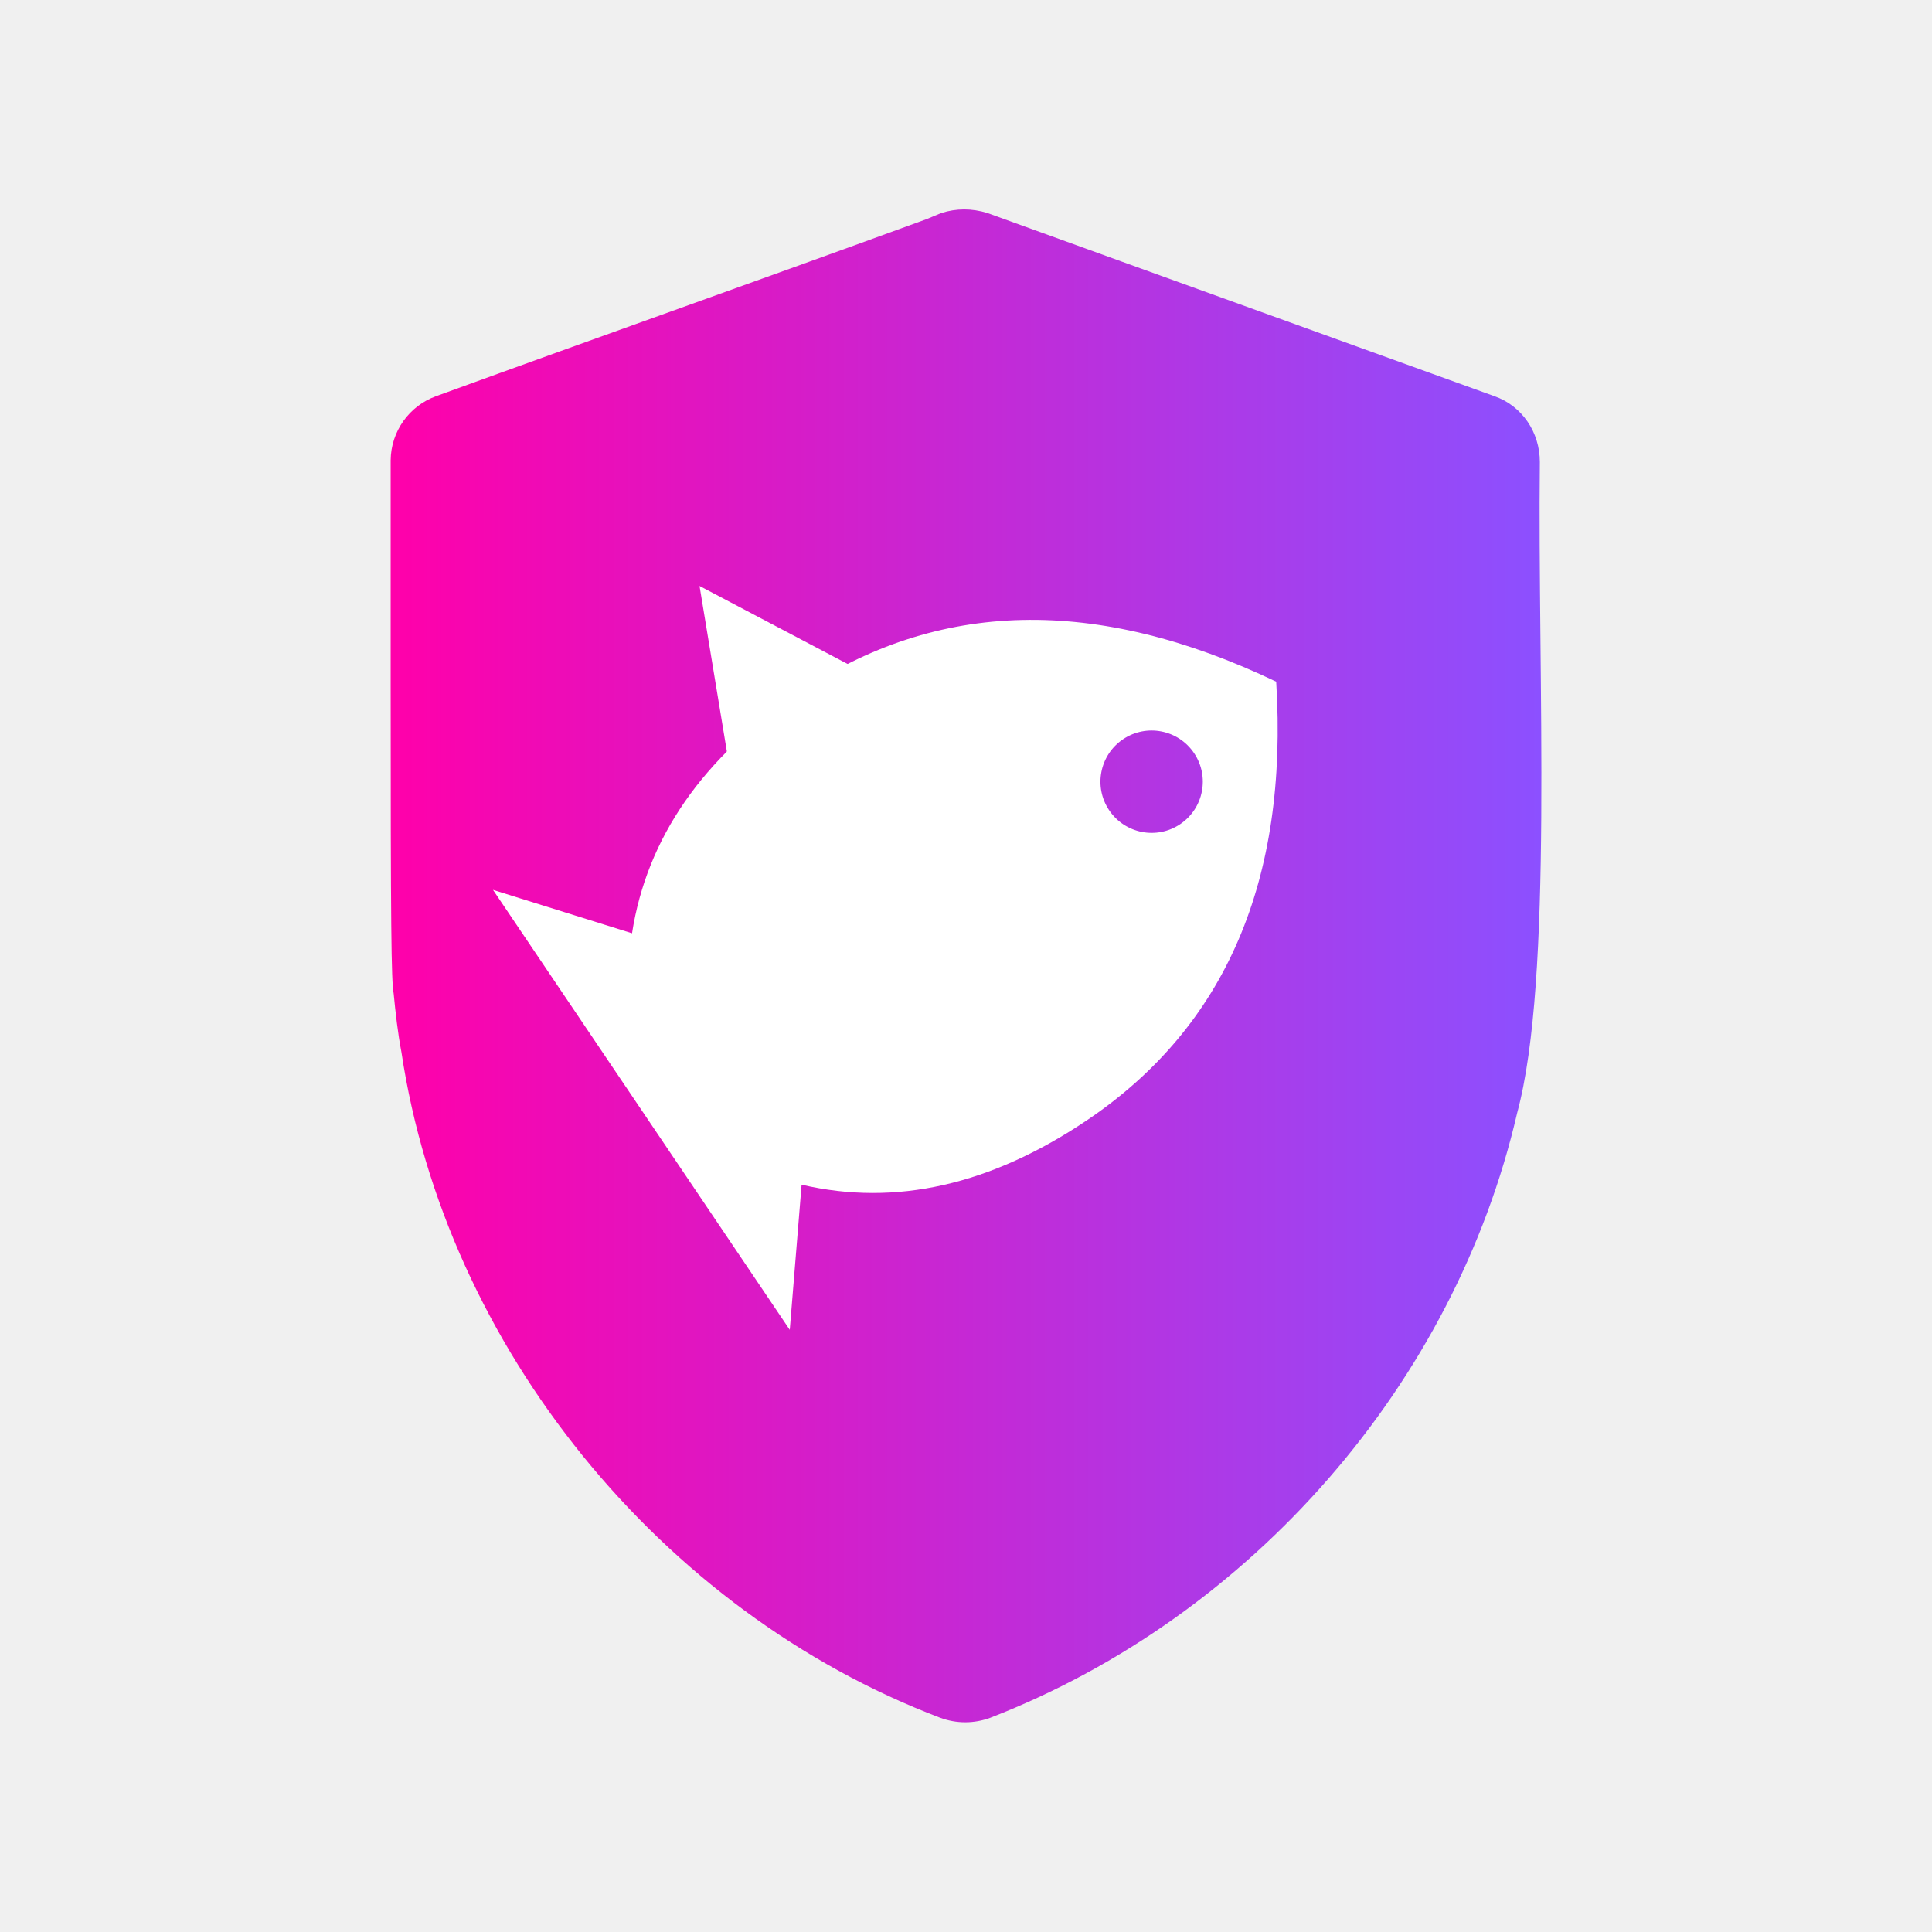
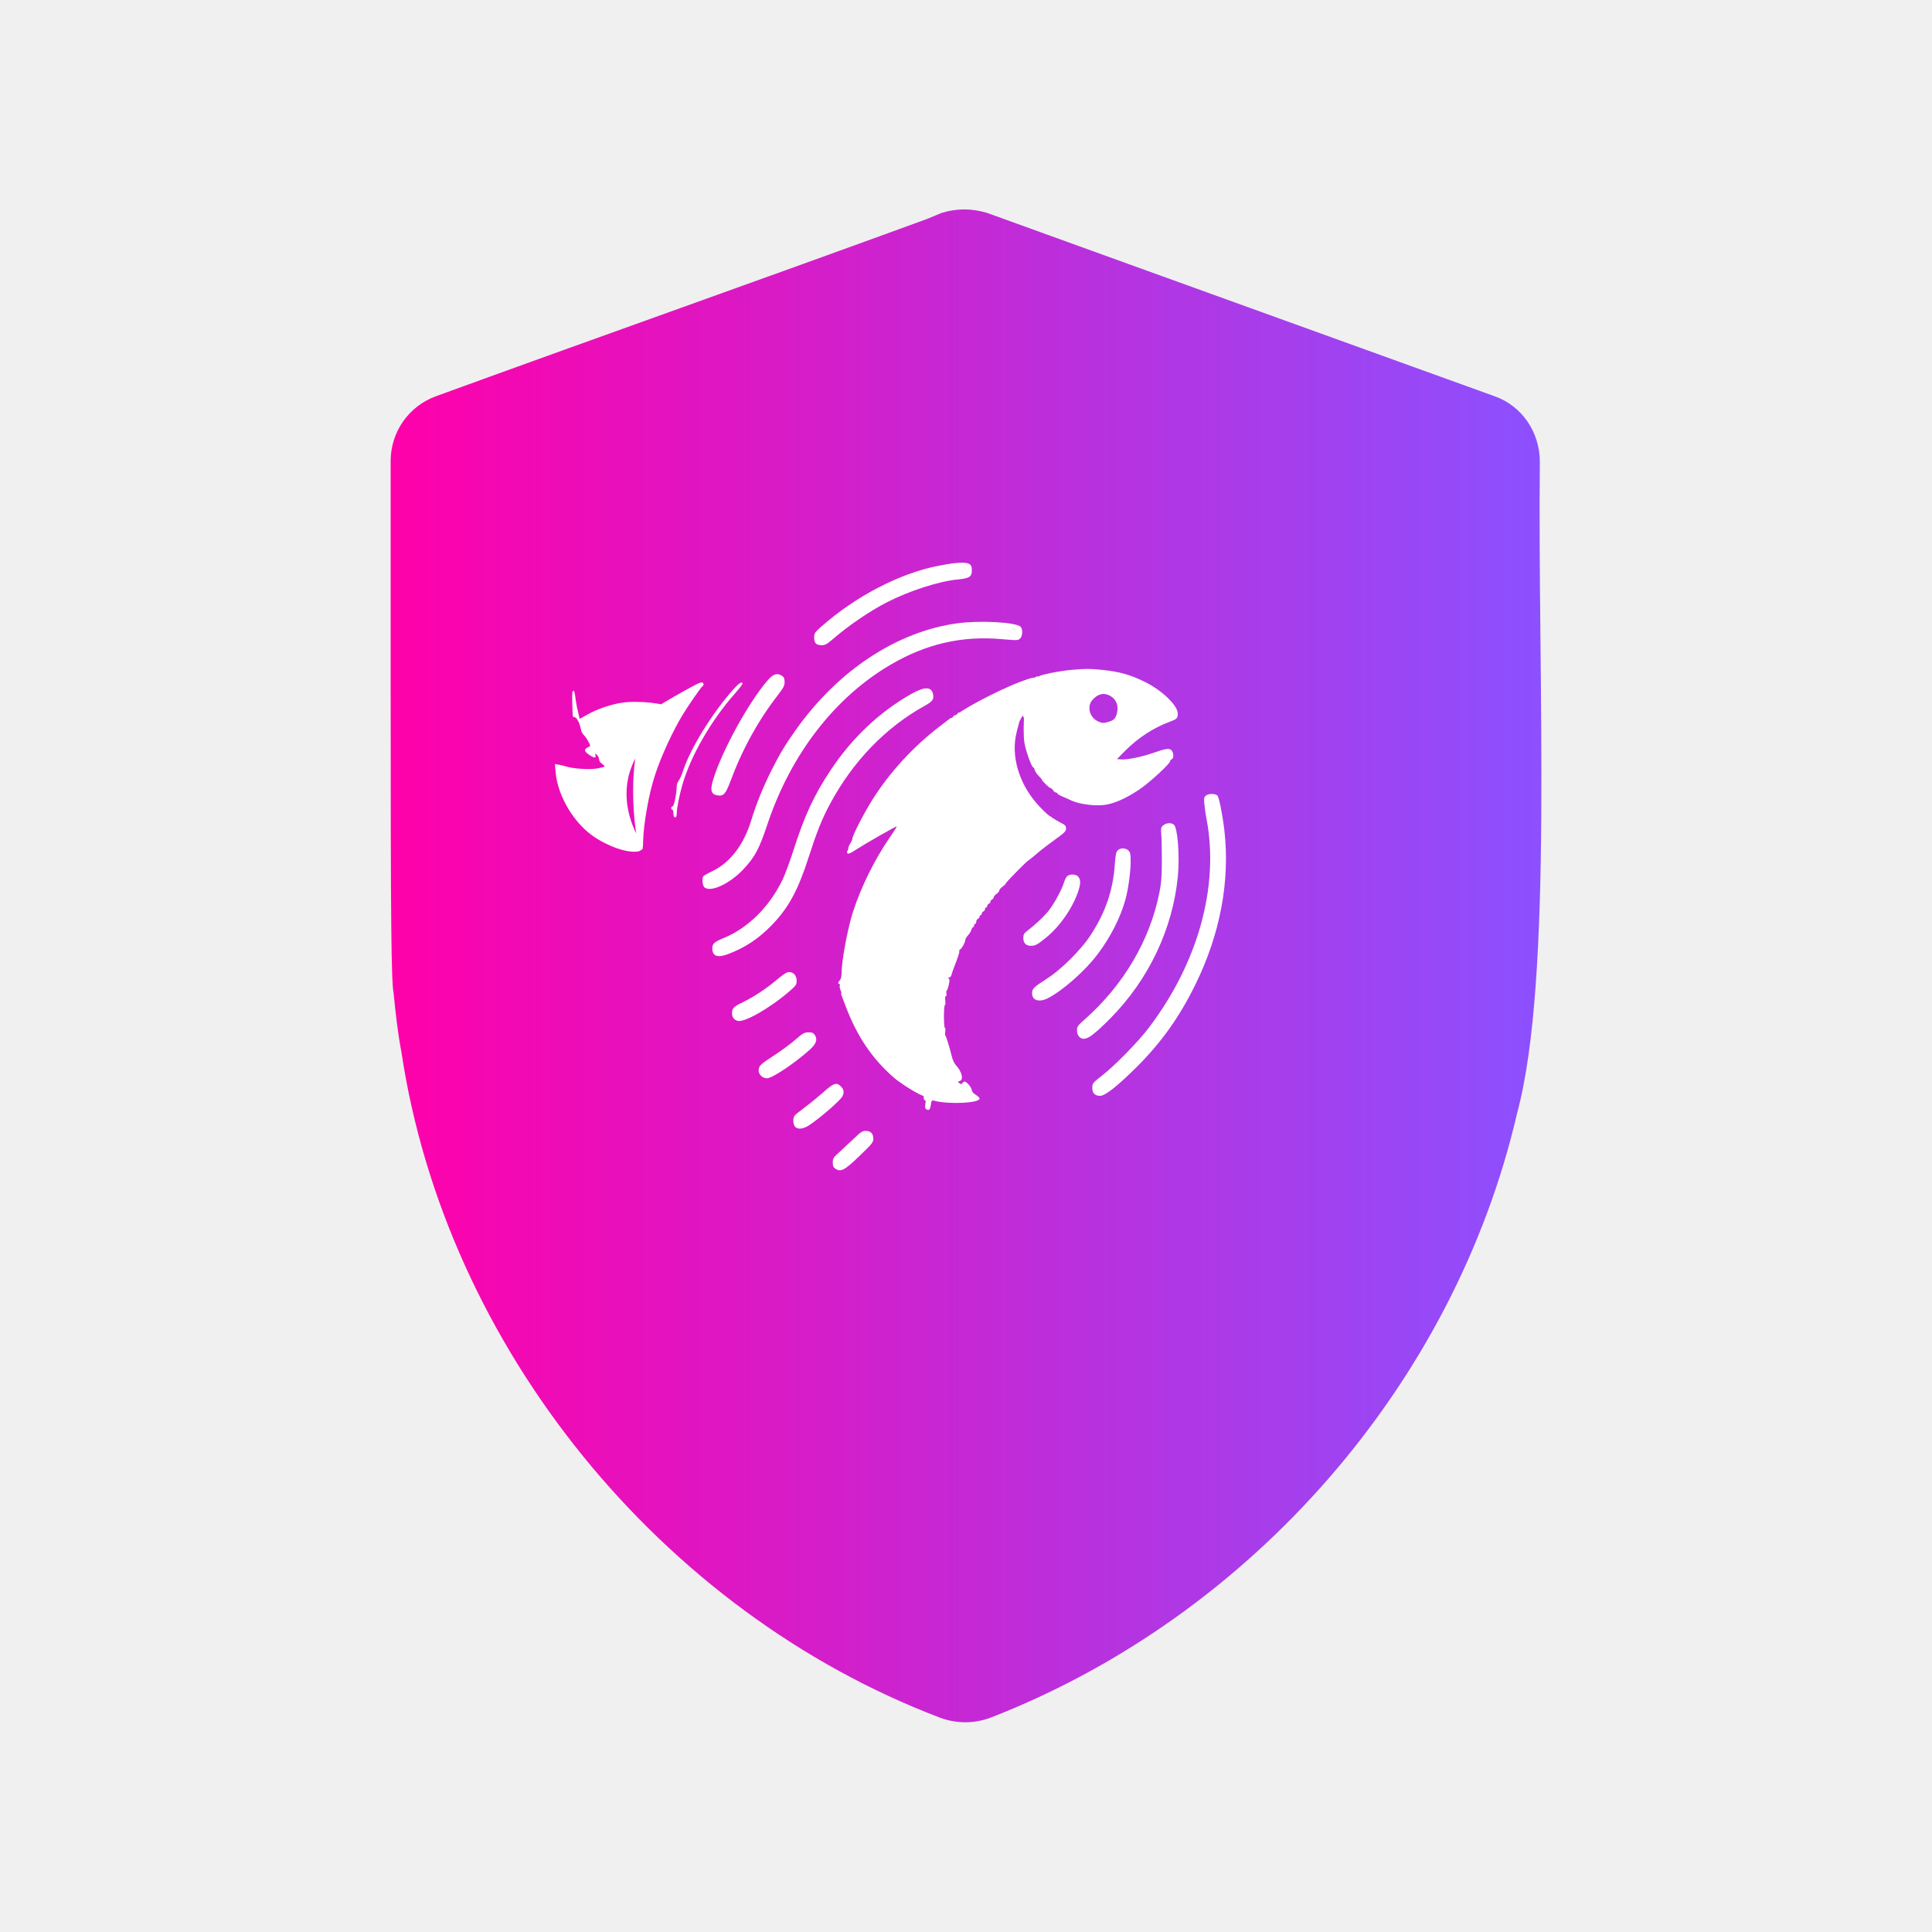
<svg xmlns="http://www.w3.org/2000/svg" viewBox="-6.527 2.221 32.279 32.279" role="img" aria-label="Socket sockeye">
  <defs>
    <linearGradient id="socket-brand-gradient" x1="0" y1="0" x2="1" y2="0">
      <stop offset="0%" stop-color="#ff00aa" />
      <stop offset="100%" stop-color="#8c50ff" />
    </linearGradient>
  </defs>
  <path data-socket-layer="shield" fill="url(#socket-brand-gradient)" d="M18.44 8.84c.46.16.76.6.76 1.1-.04 3.58.23 8.63-.38 10.88-1.04 4.5-4.42 8.4-8.8 10.1a1.2 1.2 0 0 1-.84 0C4.52 29.15.92 24.73.18 19.8c-.06-.31-.1-.67-.13-.98-.04-.2-.05-1.14-.05-5.17V9.91a1.15 1.15 0 0 1 .76-1.07c2.8-1.02 5.38-1.93 8.2-2.96l.24-.1q.38-.12.77 0l2.24.81z" />
  <g data-socket-layer="glyph" transform="translate(2.013 9.2) scale(0.63333)">
-     <defs>
-       <mask id="glyph-cut-0" maskUnits="userSpaceOnUse" x="0" y="0" width="24" height="24">
-         <rect width="24" height="24" fill="#ffffff" />
-         <path fill="#000000" d="M6.6 11.4a1.35 1.35 0 1 1 0 2.7 1.35 1.35 0 1 1 0-2.7" />
-       </mask>
-     </defs>
-     <g transform="rotate(-34 12 12) translate(24 0) scale(-1 1)" mask="url(#glyph-cut-0)">
-       <path fill="#ffffff" fill-rule="evenodd" d="M2.4 12.4q4-6.8 10.6-6.8 4.6 0 7.2 2.8l2.4-3v14l-2.4-3q-2.6 2.8-7.2 2.8-6.6 0-10.6-6.8" />
-       <path fill="#ffffff" fill-rule="evenodd" d="m11.4 5.9 2.2-4.1 2.2 4.8Z" />
+     <g transform="translate(-5.989 -1.236) scale(0.02889)">
+       <path fill="#ffffff" fill-rule="nonzero" d="M842.1 387.6c-2.1 1.5-2.3 2.2-1.8 7.8.3 3.3 1.2 9.9 2.1 14.4 11.5 61.1-8 131.3-53.1 190.4-9.1 12.1-30.4 33.8-41.8 42.8-9.4 7.4-9.5 7.4-9.5 12.1 0 4.5 2.5 6.9 7.1 6.9 4.7 0 16-9 34-26.9 22.1-22.2 38.4-45 52.9-74.5 22.8-46.3 32-95.2 26.5-141.6-1.6-13.7-4.8-29.7-6.3-31.2-1.8-1.8-7.6-2-10.1-.2m-39.2 27.3c-2.2 1.8-2.4 2.5-1.9 8.8.3 3.7.5 14.7.5 24.3-.1 13.9-.5 19.8-2.3 28.6-8.6 43.3-32.6 84.1-67.9 115.4-6.6 5.8-7.3 6.7-7.3 10.2 0 2.5.7 4.5 2.1 5.9 4.6 4.6 10.7 1 28.5-17 34.9-35.3 56.9-81.7 61.5-129.6 1.8-19-.2-44.6-3.7-47.2-2.6-1.9-6.8-1.6-9.5.6m-41.7 22.9c-1.5 1.5-2 4.1-2.6 12.1-1.6 24.5-8.6 44.9-22.7 66.2-8.6 12.9-26.5 30.7-38.9 38.6-12.5 8-14 9.5-14 13.6 0 6.6 6.3 8.6 14.3 4.6 13.7-7 33.9-24.8 45.7-40.4 11.6-15.4 20.8-33.5 25.3-50 2.5-9.1 4.7-25 4.7-34.3 0-6.9-.3-8.5-2-10.2-2.5-2.5-7.4-2.6-9.8-.2m-46.4 23.9c-.9 1-2.1 3.6-2.8 5.8-2.2 7.1-9.9 20.9-14.8 26.6-4.7 5.5-11.3 11.6-18.6 17.2-3 2.3-3.6 3.4-3.6 6.6 0 4.6 2.4 7.1 6.9 7.1 4.2 0 6.1-1.1 14.6-8.1 12.2-10.1 23.4-26.3 28.5-41.3 2.4-7.2 2.5-10.4.4-13.4-1.9-2.8-8.3-3.1-10.6-.5" />
+     </g>
+     <g transform="translate(-5.989 -1.236) scale(0.02889)">
+       <path fill="#ffffff" fill-rule="nonzero" d="M672 284c-21.9 8.4-59 28.2-59 31.7 0 1.1.9 1.3 4.8.8 2.6-.4 6.3-1.1 8.3-1.6 7.3-1.8 25.7-4.1 38.4-4.7l13-.7 1.3-4.5c.8-2.5 2.9-8.4 4.8-13.3 1.9-4.8 3.4-9.4 3.4-10.2 0-2.4-3.7-1.8-15 2.5m-295.5 2.2c-10.5 5.4-31.2 17.4-38.1 21.9l-8.1 5.3-3.1 10.8c-6.2 21.5-8.5 38.1-8.5 60.3 0 24.1 3.9 52.1 7.4 52.8 1.3.2 1.6-1.1 1.7-7.5.3-15.8 5.3-44 10.9-60.8 5.4-16.7 16.2-40.1 25.2-54.9 5.2-8.6 16.8-25.3 18.1-26.1 1.7-1 1.1-3.5-.7-3.5-1 .1-3.1.8-4.8 1.7m33.3 5.1c-19.1 21.6-38.6 53.2-45.3 73.3-1.3 4.1-3.2 8.4-4.2 9.6-1 1.3-1.8 3.6-1.8 5.1 0 6.3-2.5 18.4-3.7 18.4-.7 0-1.3.7-1.3 1.5s.5 1.5 1 1.5c.6 0 1 1.6 1 3.5 0 2.4.5 3.5 1.5 3.5s1.5-1 1.5-3.4c0-4.7 2.3-16.5 5.3-26.8 7.7-26.3 26-58.1 47.7-82.7 3.9-4.4 7-8.5 7-9 0-2.7-3.3-.6-8.7 5.5m-146.7 11.5c.4 13.8.3 13.3 1.6 13.3 2.4 0 5.1 4.9 6.4 11.6.3 1.8 1.5 4 2.7 5 2 1.8 6.3 9.3 5.6 9.9-.2.1-1.3.8-2.5 1.4-3.3 1.7-2.8 3.5 1.5 6.5 4.7 3.2 6.6 3.4 5.9.5-.5-2-.5-2 1.4-.3 1 .9 1.9 2.8 1.9 4 0 1.4 1 3 2.5 4 1.4.9 2.5 2 2.5 2.4 0 .5-3.1 1.3-6.9 2-7 1.2-23 .1-28.3-1.9-1.3-.4-4.1-1.1-6.2-1.5l-3.9-.7.6 7.5c1.7 19.2 13.5 41.2 29.5 54.7 11.7 9.9 30.6 17.9 42.1 17.9 8.7 0 9-2.5 2.1-16.5-9.8-19.7-11.6-41.1-5-59.3 7-18.9 17.8-32.4 34.3-42.6 6.7-4.2 7.7-5.2 7.7-7.7 0-1.9-.8-3.4-2.5-4.5-7.5-4.9-32-7.7-47.5-5.5-10.2 1.5-23.3 6-32.1 11.1l-6.6 3.7-1.7-7.2c-1-4-2-9.8-2.3-12.9-.4-3.5-1-5.6-1.8-5.6-1 0-1.2 2.6-1 10.7" />
+     </g>
+     <g transform="translate(-5.989 -1.236) scale(0.02889)">
+       <path fill="#ffffff" fill-rule="nonzero" d="M681.9 288.8c-2.1 5.3-4.3 11.7-5 14.2l-1.4 4.5-12.5.6c-13.9.7-25.8 2.1-37 4.5-5.3 1.2-7.5 1.3-7.8.5-.4-1.3-3.2-1.5-3.2-.2 0 .5-.9 1.1-2 1.4-2 .5-3.7 3.3-2.7 4.3.2.3 6.3-.7 13.3-2.1 22.1-4.5 47.4-6.9 47.4-4.6 0 .5-.7 2.5-1.5 4.4-1.8 4.5-1.9 5.7-.2 5.7.7 0 2.3-1.9 3.4-4.3 1.4-2.6 2.2-3.5 2.2-2.3.1 1.4.6 1.7 2.4 1.2 1.2-.3 2.5-.6 3-.6 1.1 0 .8-6-.3-6-2.4 0 3.9-19.9 8.2-26.2 2.4-3.5 2.3-4.8-.4-4.8-2 0-2.8 1.4-5.9 9.8m-3 123.2c-34.2 20.5-60.6 46.1-79.6 77.3-19.8 32.3-27.6 64.9-23.2 96.3 2.1 15.2 9.9 35.5 17.5 45.9 6.9 9.2 20.1 22 28.2 27.3 6.7 4.3 7.1 4.7 5 5.6-4.4 1.8-22.7 1.1-31.5-1.2-10.5-2.8-11.3-2.8-11.3.3 0 1.4.5 2.5 1.1 2.5.7 0 .9 1.2.4 3.6-.4 2.6-.2 3.9.7 4.5 2.6 1.7 3.6.8 4.3-3.7.6-4.1.9-4.5 2.8-4 13.3 3.6 41.7 2.3 41.7-1.9 0-.8-1.6-2.3-3.5-3.5-2-1.2-3.5-3-3.5-4 0-2.3-4.7-8-6.5-8-.8 0-1.8.6-2.2 1.4-.7 1.2-1.1 1.2-2.6.1-1.8-1.3-1.7-1.4.2-2 3.8-1.2 2-8.7-3.5-14.5-1.2-1.4-2.7-4.3-3.3-6.5-2.8-11-5.6-20-6.2-20.3-.4-.2-.5-1.9-.2-3.8s.2-3.4-.3-3.4-.9-4.7-.9-10.5.4-10.5.9-10.5.6-1.8.3-4c-.3-2.4-.1-4 .5-4s.8-1.1.6-2.5c-.3-1.4-.2-2.5.2-2.5.3 0 1.2-2.3 1.9-5.2.9-4.1.9-5.3-.1-6-1-.6-.9-.8.3-.8 1 0 2-1.2 2.4-2.8.3-1.5 2.2-6.6 4.1-11.5 1.9-4.8 3.2-9.1 2.9-9.6-.3-.6.1-1.3.8-1.8 1.7-1 4.7-6.6 4.7-8.7 0-.8 1.1-2.7 2.5-4.2s2.8-3.8 3.1-5.1c.4-1.3 1-2.3 1.5-2.3s.9-.7.9-1.5.5-1.5 1-1.5c.6 0 1-.9 1-2s.7-2.3 1.5-2.6c.8-.4 1.5-1.2 1.5-2s.5-1.4 1-1.4c.6 0 1-.6 1-1.4s.7-1.6 1.5-2c.8-.3 1.5-1.2 1.5-2.1 0-.8.5-1.5 1-1.5.6 0 1-.6 1-1.4s.7-1.6 1.5-2c.8-.3 1.5-1.2 1.5-2 0-.7.7-1.6 1.5-2 .8-.3 1.5-1.2 1.5-2 0-.7 1.1-2.1 2.5-3s2.5-2.3 2.5-3.1c0-.7 1.4-2.3 3-3.5 1.7-1.2 3-2.5 3-3 0-.9 19.8-21 20.7-21 .2 0 3.5-2.6 7.2-5.8 3.7-3.3 11.4-9.1 16.9-13.1 8.9-6.4 10.2-7.7 10.2-10.2s-.7-3.2-5.2-5.5c-2.9-1.5-7.2-4-9.5-5.5-2.3-1.6-4.8-2.9-5.6-2.9s-7.5 3.6-14.8 8M549 417.7c-12 6.7-16.3 8.6-18.9 8.4-4.2-.2-8.1 2.2-8.1 5.3 0 1.7-1 2.8-4 4.2-2.4 1.1-4 2.6-4 3.6 0 2.8 2 2.2 10-3.1 7.8-5 34.3-20.1 35.3-20.1.4 0-2.6 4.8-6.7 10.7-13.6 19.9-25.6 44.3-33 66.8-5 15.4-10.6 45.4-10.6 57 0 2.5-.6 5-1.5 5.9-1.7 1.7-2 3.6-.4 3.6.5 0 .7.5.4 1-1 1.7 1.5 8 3.2 8 1.2 0 1.3-.8.8-3.8-.7-4.3.8-22.5 3.1-36.2 6.3-38.4 23.5-77.8 48-110.3 4.3-5.6 5.6-9.7 3.2-9.7-.7 0-8.3 3.9-16.8 8.7" />
+     </g>
+     <g transform="translate(-5.989 -1.236) scale(0.02889)">
+       <path fill="#ffffff" fill-rule="nonzero" d="M611 175.7c-1.9.2-8.2 1.3-14 2.4-35 6.9-74.9 27.6-106.2 55.2-6.4 5.6-6.8 6.2-6.8 10.2 0 5.1 1.8 7 7 7 3 0 4.8-1 10.1-5.6 14.6-12.5 33.3-25.3 48.8-33.3 20.5-10.6 48-19.5 65.1-21.1 11-1.1 13-2.4 13-8.6 0-6.4-3.3-7.6-17-6.2m3.8 54.8c-55.2 7.6-108.7 42.8-147.4 97.1-10.2 14.4-14.8 22.1-22.5 37.4-7.4 14.7-14.2 31.5-18.4 45.6-6.7 21.9-19.1 38.3-35 46-4.4 2.1-8.3 4.3-8.7 4.9-1.4 1.8-.8 8.3.8 9.9 5.2 5.3 22.9-2.7 35.5-16 10.8-11.5 14.5-18.3 22.3-41.6 21.3-63.6 61.2-115.4 112.1-145.3 32.7-19.3 65.6-26.8 102.1-23.5 13.6 1.2 14.5 1.2 16.4-.5 2.4-2.2 2.7-8.6.5-10.8-4.1-4.2-37.1-6-57.7-3.2M719.4 273c-5.1.4-14 1.8-19.9 3-9.5 2.1-10.8 2.6-12.9 5.4-3.5 4.9-9.6 22-10.5 29.6-1 8.4-1.1 23.3-.1 28.7 1.2 7.2 6.6 22.3 8 22.3.4 0 1.1 1.1 1.4 2.4.3 1.4 1.9 3.8 3.6 5.4 1.6 1.7 3 3.3 3 3.6 0 1 6.8 7.6 7.9 7.6.6 0 1.6.9 2.3 2s1.8 2 2.5 2 1.3.4 1.3.8c0 .5 1.9 1.7 4.3 2.7 2.3 1 6.5 2.8 9.2 4.1 6.9 3 18.9 4.7 28.3 3.9 9.2-.9 19.8-5.4 33.1-14.2 8.8-5.8 28.1-23.6 28.1-25.8 0-.7.7-1.5 1.5-1.9 2-.7 1.9-6-.2-8.1s-5.2-1.7-16.5 2.3c-10.1 3.6-24.2 6.5-29.5 6l-3.8-.3 7.5-7.6c11.5-11.6 26.2-21.2 40.5-26.4 6.8-2.5 7.5-3.2 7.5-7.6 0-7.2-13.9-20.8-29.3-28.5-13.6-6.9-24-9.8-40.2-11.4-11.9-1.1-13.5-1.1-27.1 0m35.3 24c5.2 3.1 7.3 8.6 5.9 15-1.3 5.4-2.7 7-7.9 8.5-4.3 1.3-5.3 1.3-8.8-.1-8.5-3.5-11.4-14.1-5.4-20.4 5.1-5.4 10.6-6.4 16.2-3M443 281c-15.2 16.4-38.3 56.7-48.6 84.5-5.9 16.1-5.7 20.8 1.1 22.1 5.7 1 7.6-1.1 12-12.7 10.7-29 25.3-55.5 43.2-78.6 5.3-6.9 6.3-8.8 6.3-12.2 0-3-.6-4.4-2.2-5.5-4-2.8-7.7-2-11.8 2.4m129 14.4c-28.9 16.6-53.4 39.8-73.1 69.4-15.2 22.9-23.9 41.8-34.2 74.2-3.1 9.6-7.4 21.2-9.6 25.7-12 24.8-31.5 44.1-53.7 53.2-8.7 3.6-10.4 5.1-10.4 9.4 0 7.2 4.7 8.9 14.3 5.3 15.7-5.9 28-14.1 40.1-26.6 15.3-15.8 24-32 33.6-62 7.2-22.4 12-34.6 19.2-48 20.9-39.2 50.8-70.3 87-90.3 7-3.9 8.4-5.9 7.3-10.7-1.5-6.9-8.1-6.7-20.5.4m72.5 15.2c-5.5.7-15.8 2.4-23 3.9l-13 2.6-9 6.9c-24.5 18.6-46.1 42-62 67.1-7.3 11.4-18.5 33.1-18.5 35.7 0 .9-.9 3-2 4.7-2.4 3.7-2.6 7.5-.4 7.5.9 0 4.6-2 8.2-4.4 3.7-2.3 12.3-7.4 19.2-11.1s14.1-7.7 16-8.9c3.4-2 3.4-2-2.3 5.9C528 462 512 507.2 509.4 557.1l-.7 12.4 3.8 10c10.5 28.1 24.6 48.9 44.9 66.4 4.9 4.1 15.3 10.9 22.2 14.4 12 6 31.3 8.9 45.4 6.7 10.2-1.6 10.2-2.6-.4-9.6-15.5-10.4-30.6-27.5-36.9-41.9-12.7-29.2-14.1-56.7-4.2-86.3 15.3-45.7 49.5-86.4 96.5-114.6 10.3-6.3 13.2-7.6 15.4-7 1.4.3 2.6 1 2.6 1.5s.7.9 1.5.9 1.5.4 1.5 1c0 .5.7 1 1.5 1s1.5-.7 1.5-1.5-.7-1.5-1.5-1.5-1.5-.5-1.5-1c0-.6-.5-1-1.2-1-.6 0-4.8-3.7-9.2-8.3-19.2-19.8-27.5-46.6-21.6-69.2 1.1-4.4 2.5-9.8 3.1-12s1.4-4.4 2-5c.5-.5.9-1.5.9-2.2 0-1.7-16.5-1.6-30.5.3M450.3 555.7c-9.5 8.1-21.5 16-31.4 20.8-8.4 4-9.9 5.5-9.9 10.1 0 3.5 1.7 5.9 5 6.9 6.1 1.9 29.7-11.6 47.8-27.3 5.6-4.9 6.2-5.8 6.2-9.3 0-4.7-2.8-7.9-6.9-7.9-2.1 0-5 1.8-10.8 6.7m16.7 54.9c-4.1 3.6-12.2 9.6-18 13.4-14.2 9.4-14.9 10-15.6 13.7-.8 4 3 8.3 7.4 8.3 4.7 0 24-12.7 38.4-25.4 6.6-5.8 8.2-9.9 5.4-14.1-1.3-2-2.4-2.5-5.9-2.5-3.7.1-5 .8-11.7 6.6m24.8 48.6c-5.1 4.5-12.9 10.8-17.3 14.1-9.3 6.9-9.5 7.1-9.5 11.8 0 7.6 6.6 9.1 15.1 3.3 10.4-7.1 27.3-21.8 29.6-25.8 1.9-3.3 1.5-6.5-1.2-9.1-4.1-4.2-6.6-3.3-16.7 5.7m28.2 42.1c-4.1 3.9-10.1 9.5-13.2 12.3-5.3 4.7-5.8 5.5-5.8 9.3 0 3.2.5 4.4 2.5 5.7 4.9 3.2 8.3 1.4 21.9-11.7 11.7-11.3 12.6-12.4 12.6-15.8 0-4.7-2.4-7.1-7.1-7.1-2.9 0-4.6 1.2-10.9 7.3" />
    </g>
  </g>
</svg>
